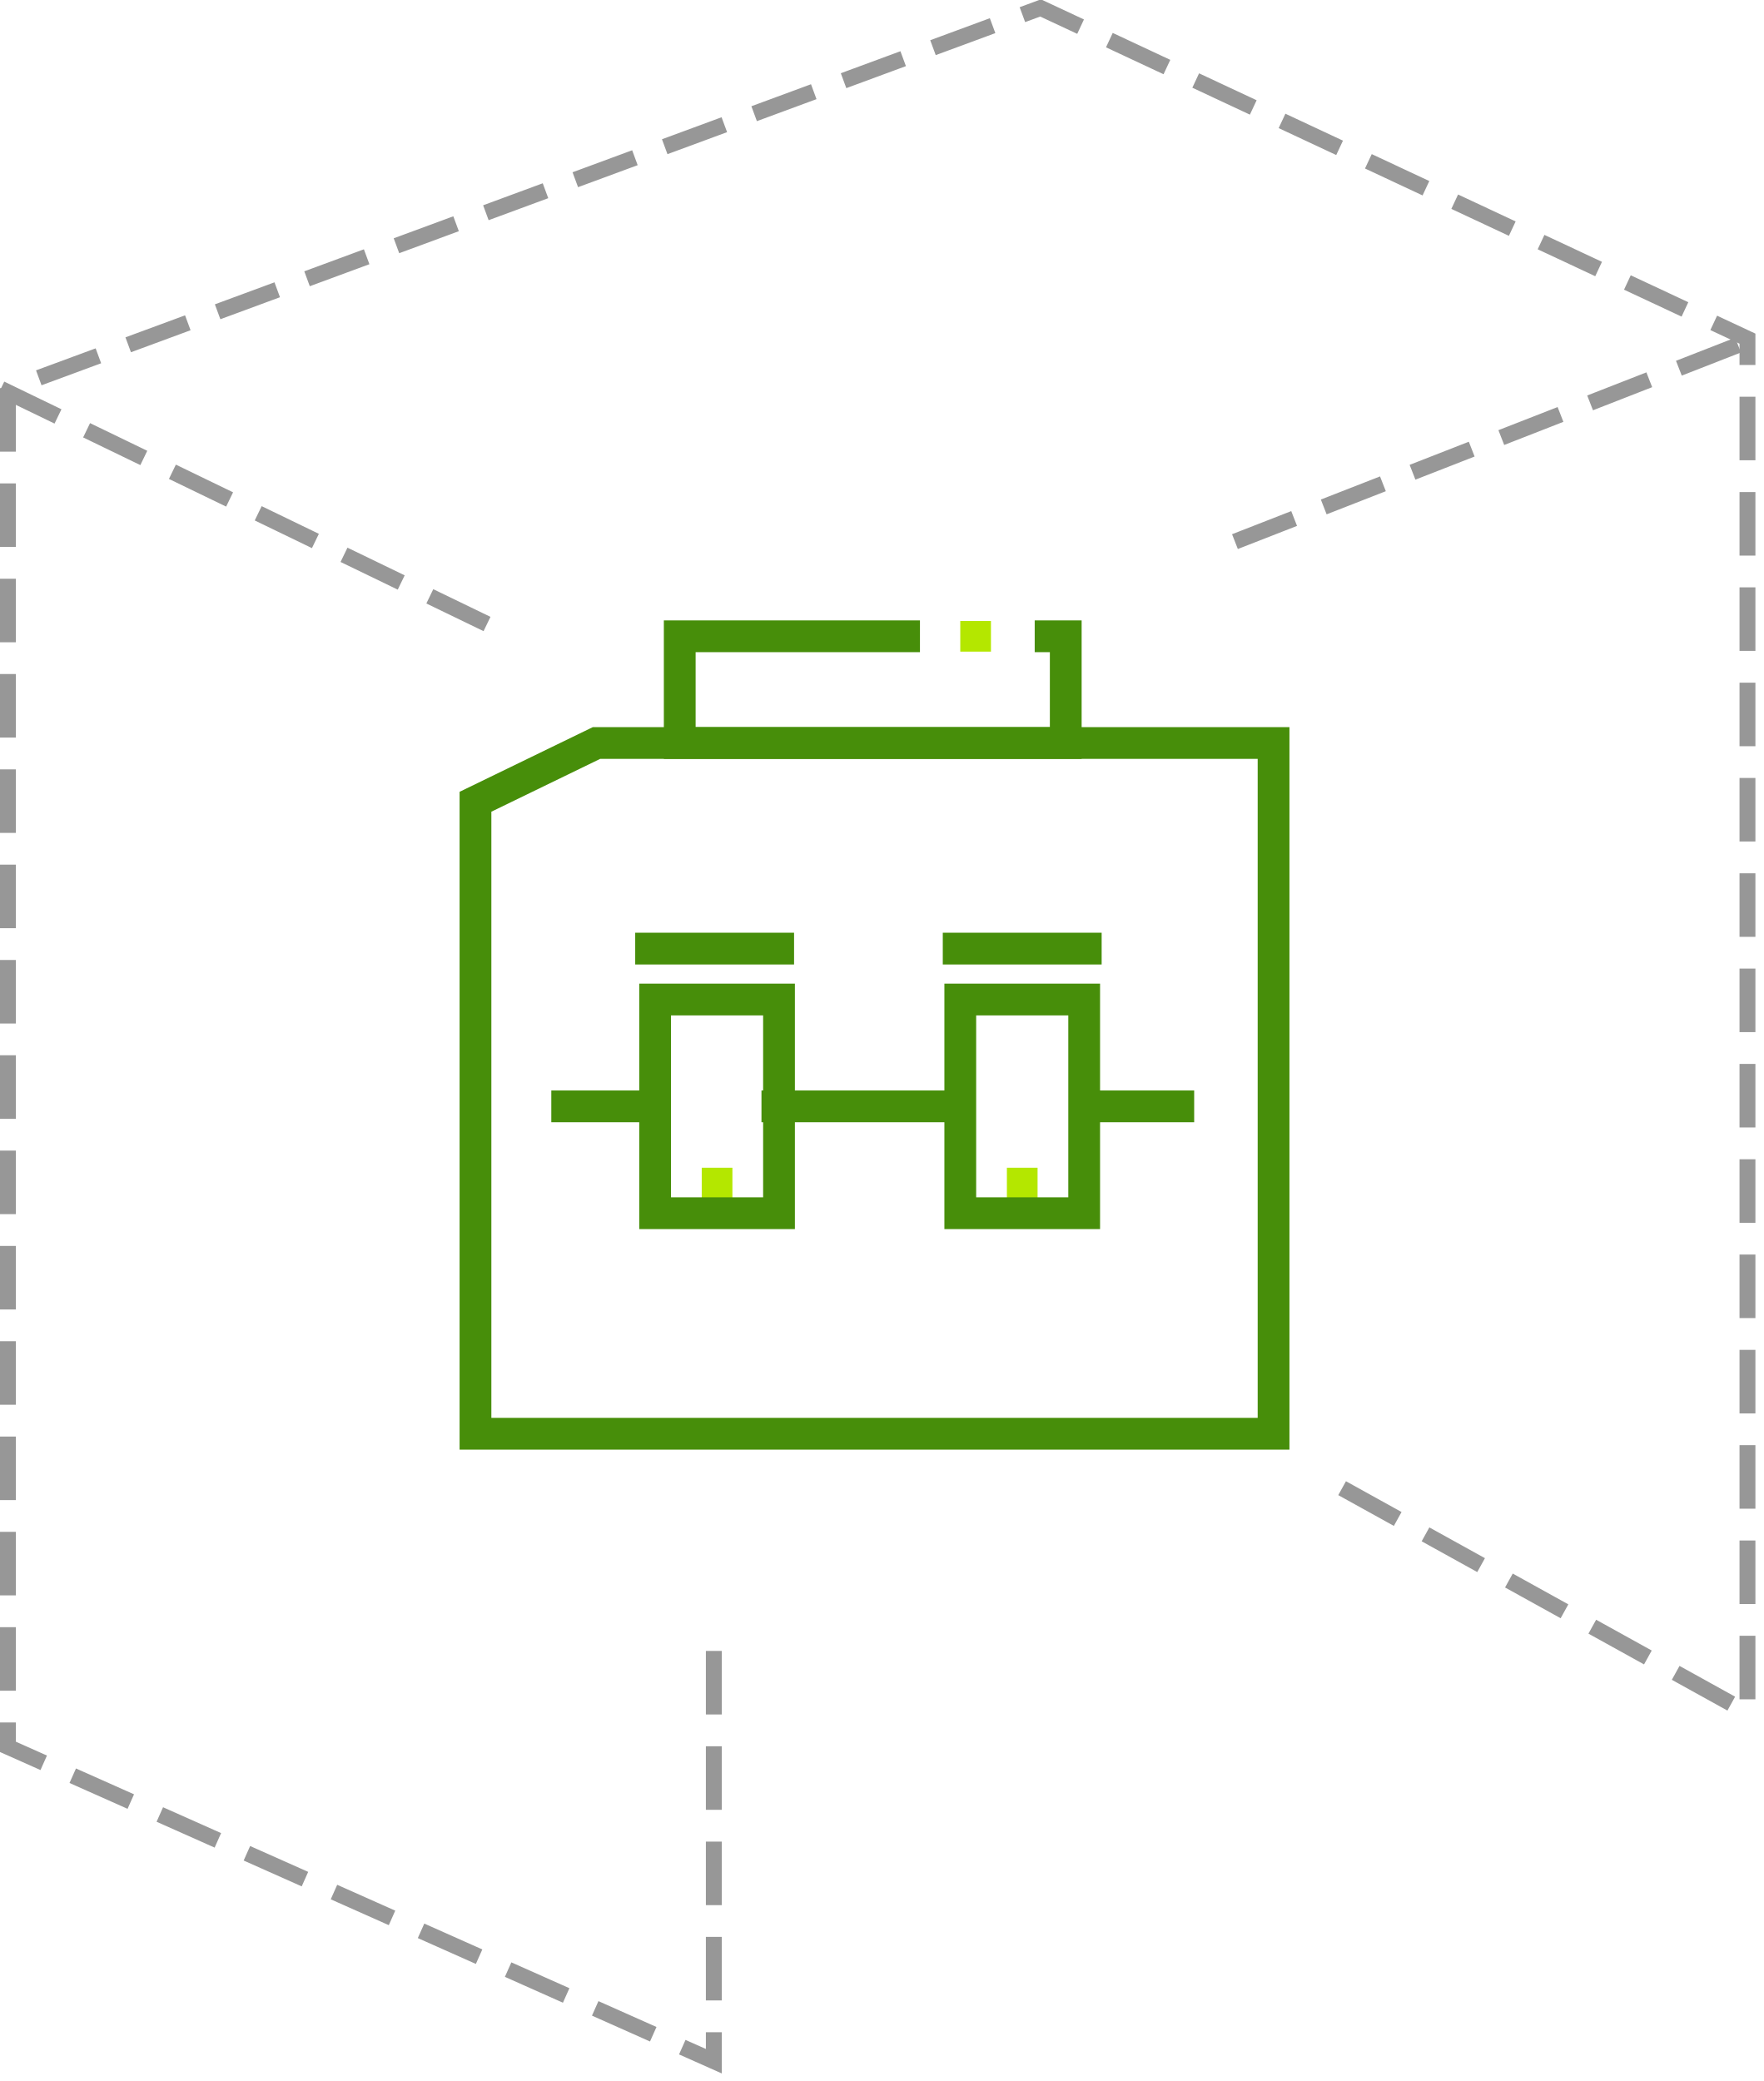
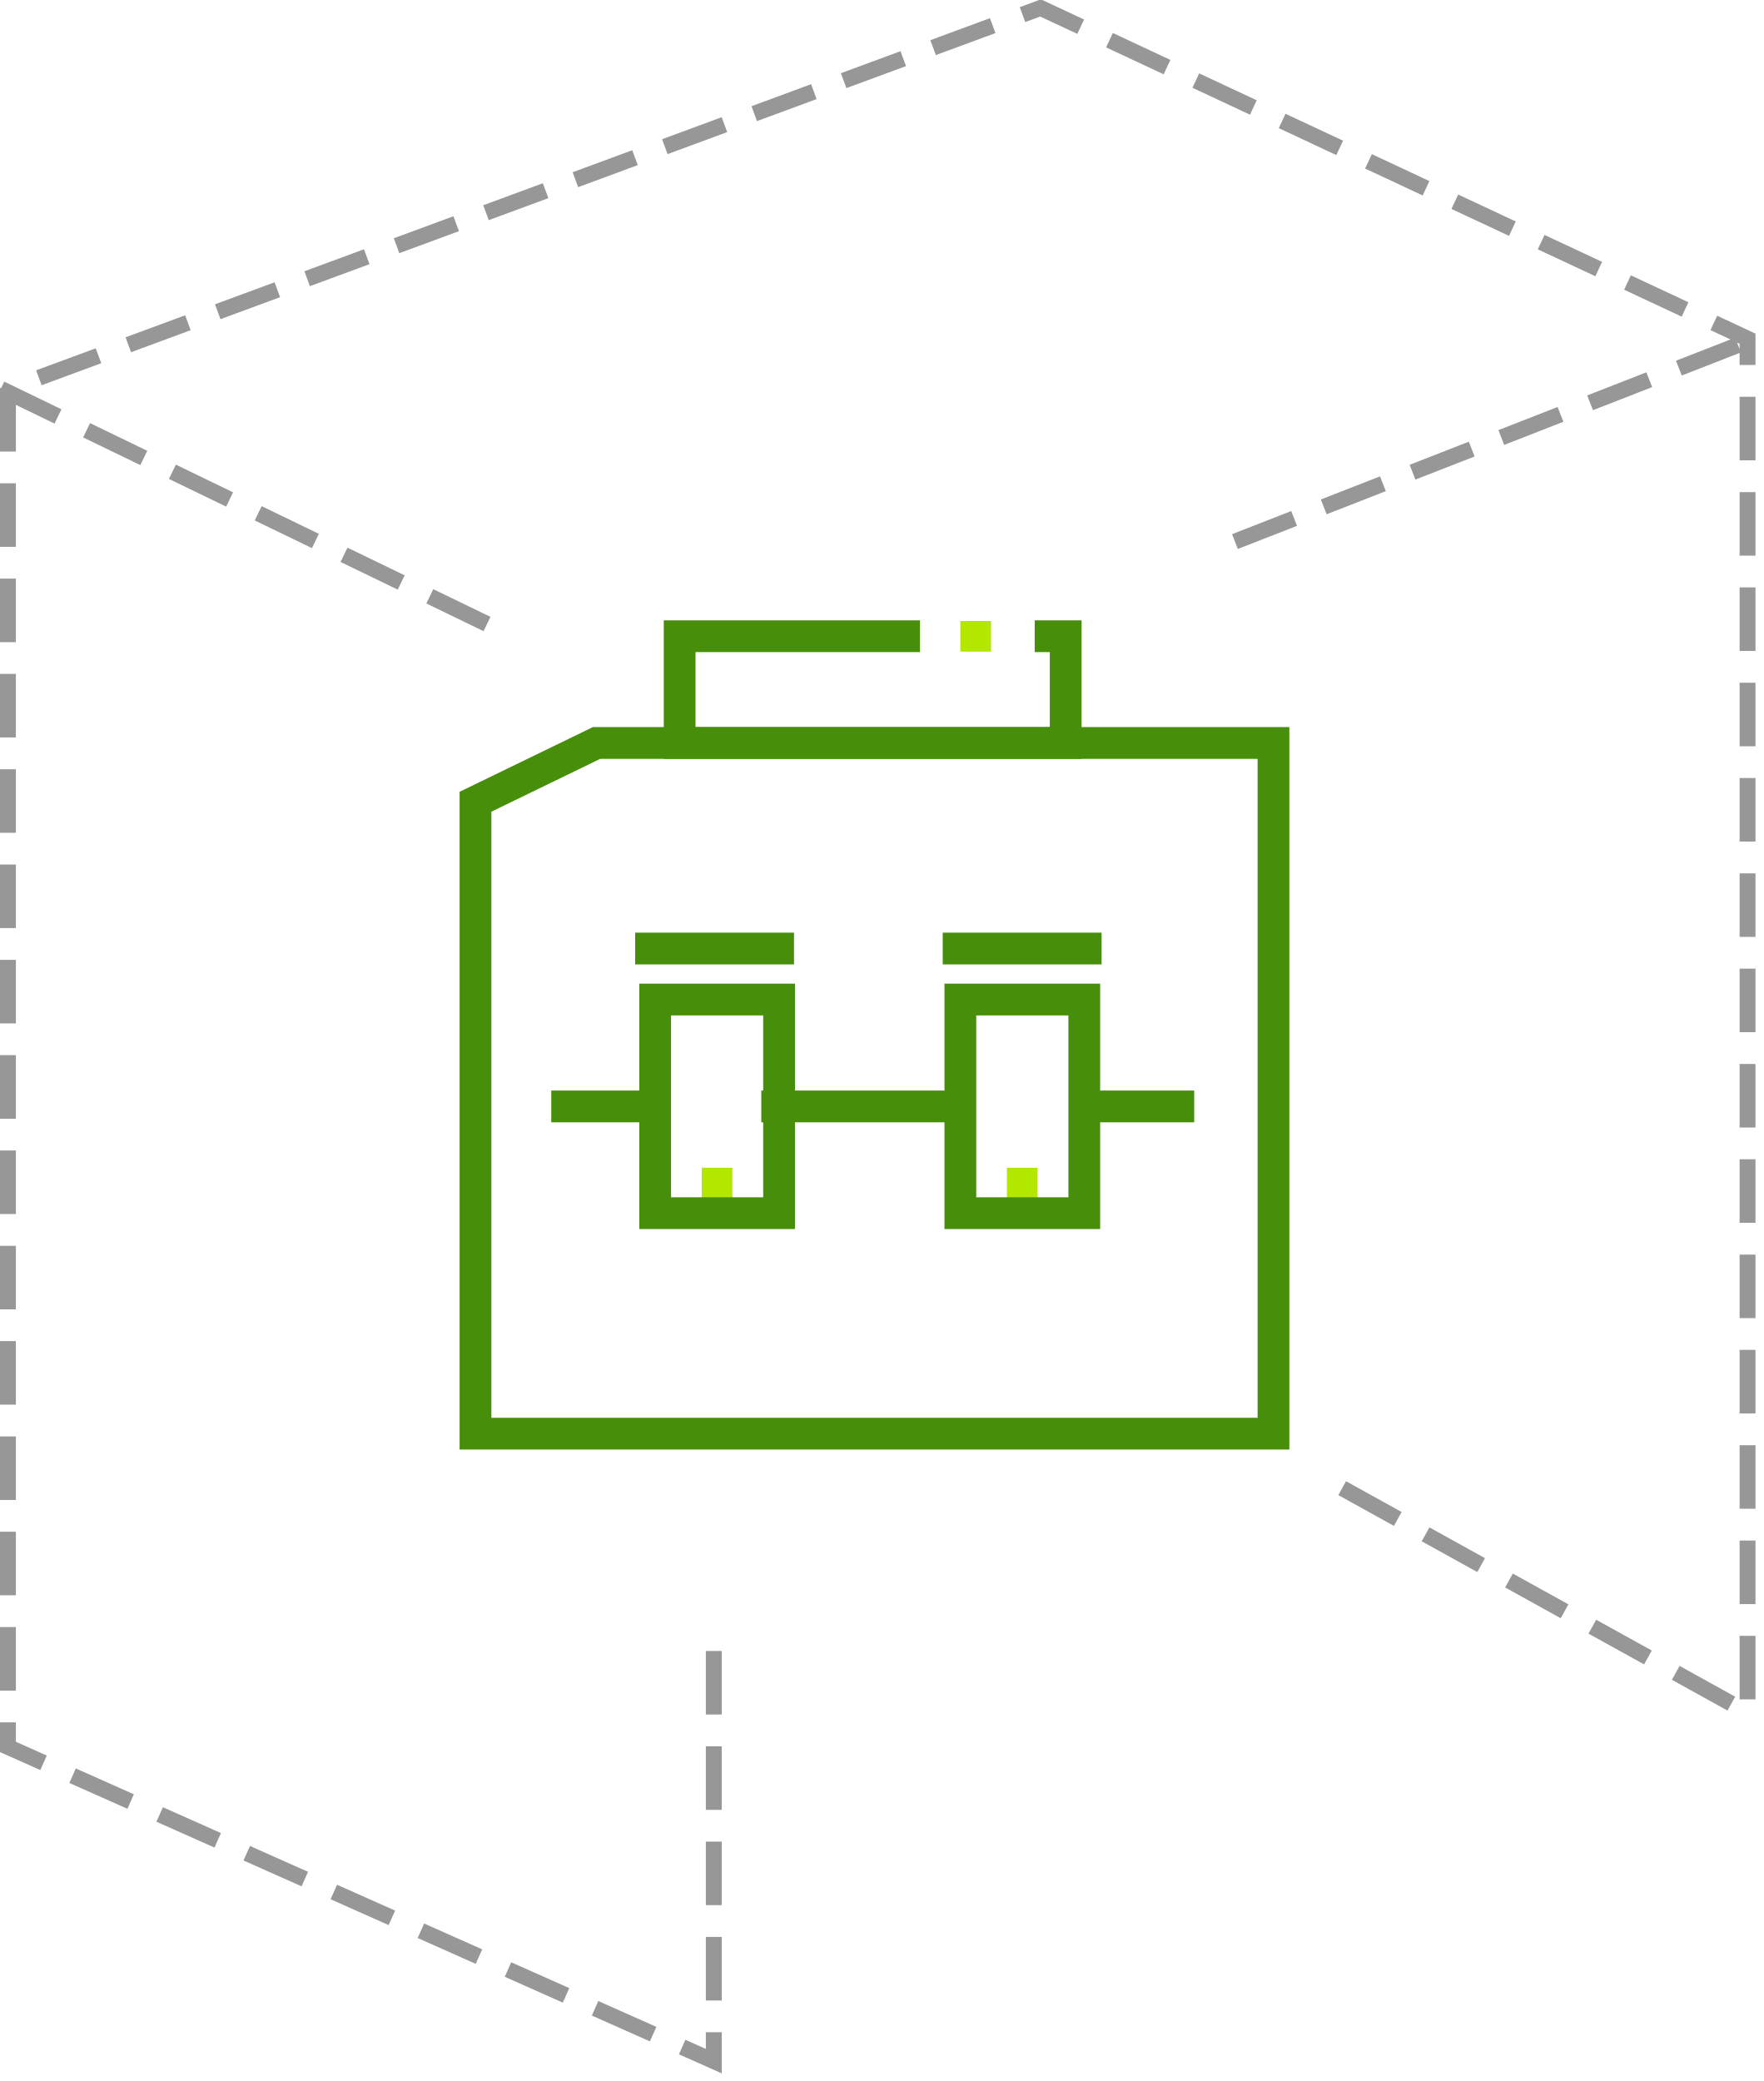
- <svg xmlns="http://www.w3.org/2000/svg" width="111px" height="131px" viewBox="0 0 111 131" version="1.1">
-   <defs />
-   <g id="Page-1" stroke="none" stroke-width="1" fill="none" fill-rule="evenodd">
-     <g id="Artboard" transform="translate(-389, -895)">
-       <g id="Group-3" transform="translate(389, 895)">
-         <g id="Group-2" stroke="#979797" stroke-dasharray="3" stroke-linecap="square">
-           <g id="Group">
-             <path d="M44.932,104.428 L44.932,129.754 L0.5,109.966 L0.5,24.5 L65.5,0.5 L109.995,21.319 L109.995,107.809 L84.692,93.799" id="Line-20" />
-             <path d="M0.5,24.69 L31.5,39.69 M78.2,33.913 L109.634,21.633" id="Line-21" />
-           </g>
-         </g>
-         <g id="工具" transform="translate(29.5, 39)">
-           <rect id="Rectangle-2" fill="#B4E700" x="30.945" y="0.089" width="1.931" height="1.931" />
-           <rect id="Rectangle-2" fill="#B4E700" x="33.879" y="34.509" width="1.931" height="1.931" />
-           <rect id="Rectangle-2" fill="#B4E700" x="14.671" y="34.509" width="1.931" height="1.931" />
-           <polygon id="Path-21" stroke="#478E0A" stroke-width="2" points="0.429 51.255 0.429 11.471 8.045 7.773 50.665 7.773 50.665 51.255 3.349 51.255" />
-           <polygon id="Path-24" stroke="#478E0A" stroke-width="2" points="30.945 23.92 38.744 23.92 38.744 37.372 30.945 37.372" />
-           <polyline id="Path-24" stroke="#478E0A" stroke-width="2" points="35.63 1.054 36.76 1.054 37.584 1.054 37.584 7.773 13.286 7.773 13.286 1.054 28.407 1.054" />
-           <polygon id="Path-24" stroke="#478E0A" stroke-width="2" points="11.737 23.92 19.535 23.92 19.535 37.372 11.737 37.372" />
-           <path d="M44.668,30.646 L38.814,30.646 M30.835,30.646 L19.431,30.646 M11.247,30.646 L6.202,30.646" id="Line-10" stroke="#478E0A" stroke-width="2" stroke-linecap="square" />
-           <path d="M30.844,20.715 L38.844,20.715" id="Line-8" stroke="#478E0A" stroke-width="2" stroke-linecap="square" />
-           <path d="M11.483,20.715 L19.483,20.715" id="Line-8" stroke="#478E0A" stroke-width="2" stroke-linecap="square" />
-         </g>
-       </g>
+ <svg xmlns="http://www.w3.org/2000/svg" width="111" height="131">
+   <g fill="none" fill-rule="evenodd">
+     <g stroke="#979797" stroke-dasharray="3" stroke-linecap="square">
+       <path d="M44.93 104.43v25.32L.5 109.97V24.5l65-24L110 21.32v86.49L84.7 93.8M.5 24.69l31 15m46.7-5.78l31.43-12.28" />
    </g>
+     <path fill="#B4E700" d="M60.45 39.09h1.93v1.93h-1.93zM63.38 73.51h1.93v1.93h-1.93zM44.17 73.51h1.93v1.93h-1.93z" />
+     <path stroke="#478E0A" stroke-width="2" d="M29.93 90.25V50.47l7.62-3.7h42.61v43.48H32.85z" />
+     <path stroke="#478E0A" stroke-width="2" d="M60.45 62.92h7.8v13.45h-7.8zM65.13 40.05H67.08v6.72h-24.3v-6.72h15.13M41.24 62.92h7.8v13.45h-7.8z" />
+     <path d="M74.17 69.65H68.3m-7.98 0h-11.4m-8.18 0H35.7M60.34 59.71h8M40.98 59.71h8" stroke="#478E0A" stroke-width="2" stroke-linecap="square" />
  </g>
</svg>
